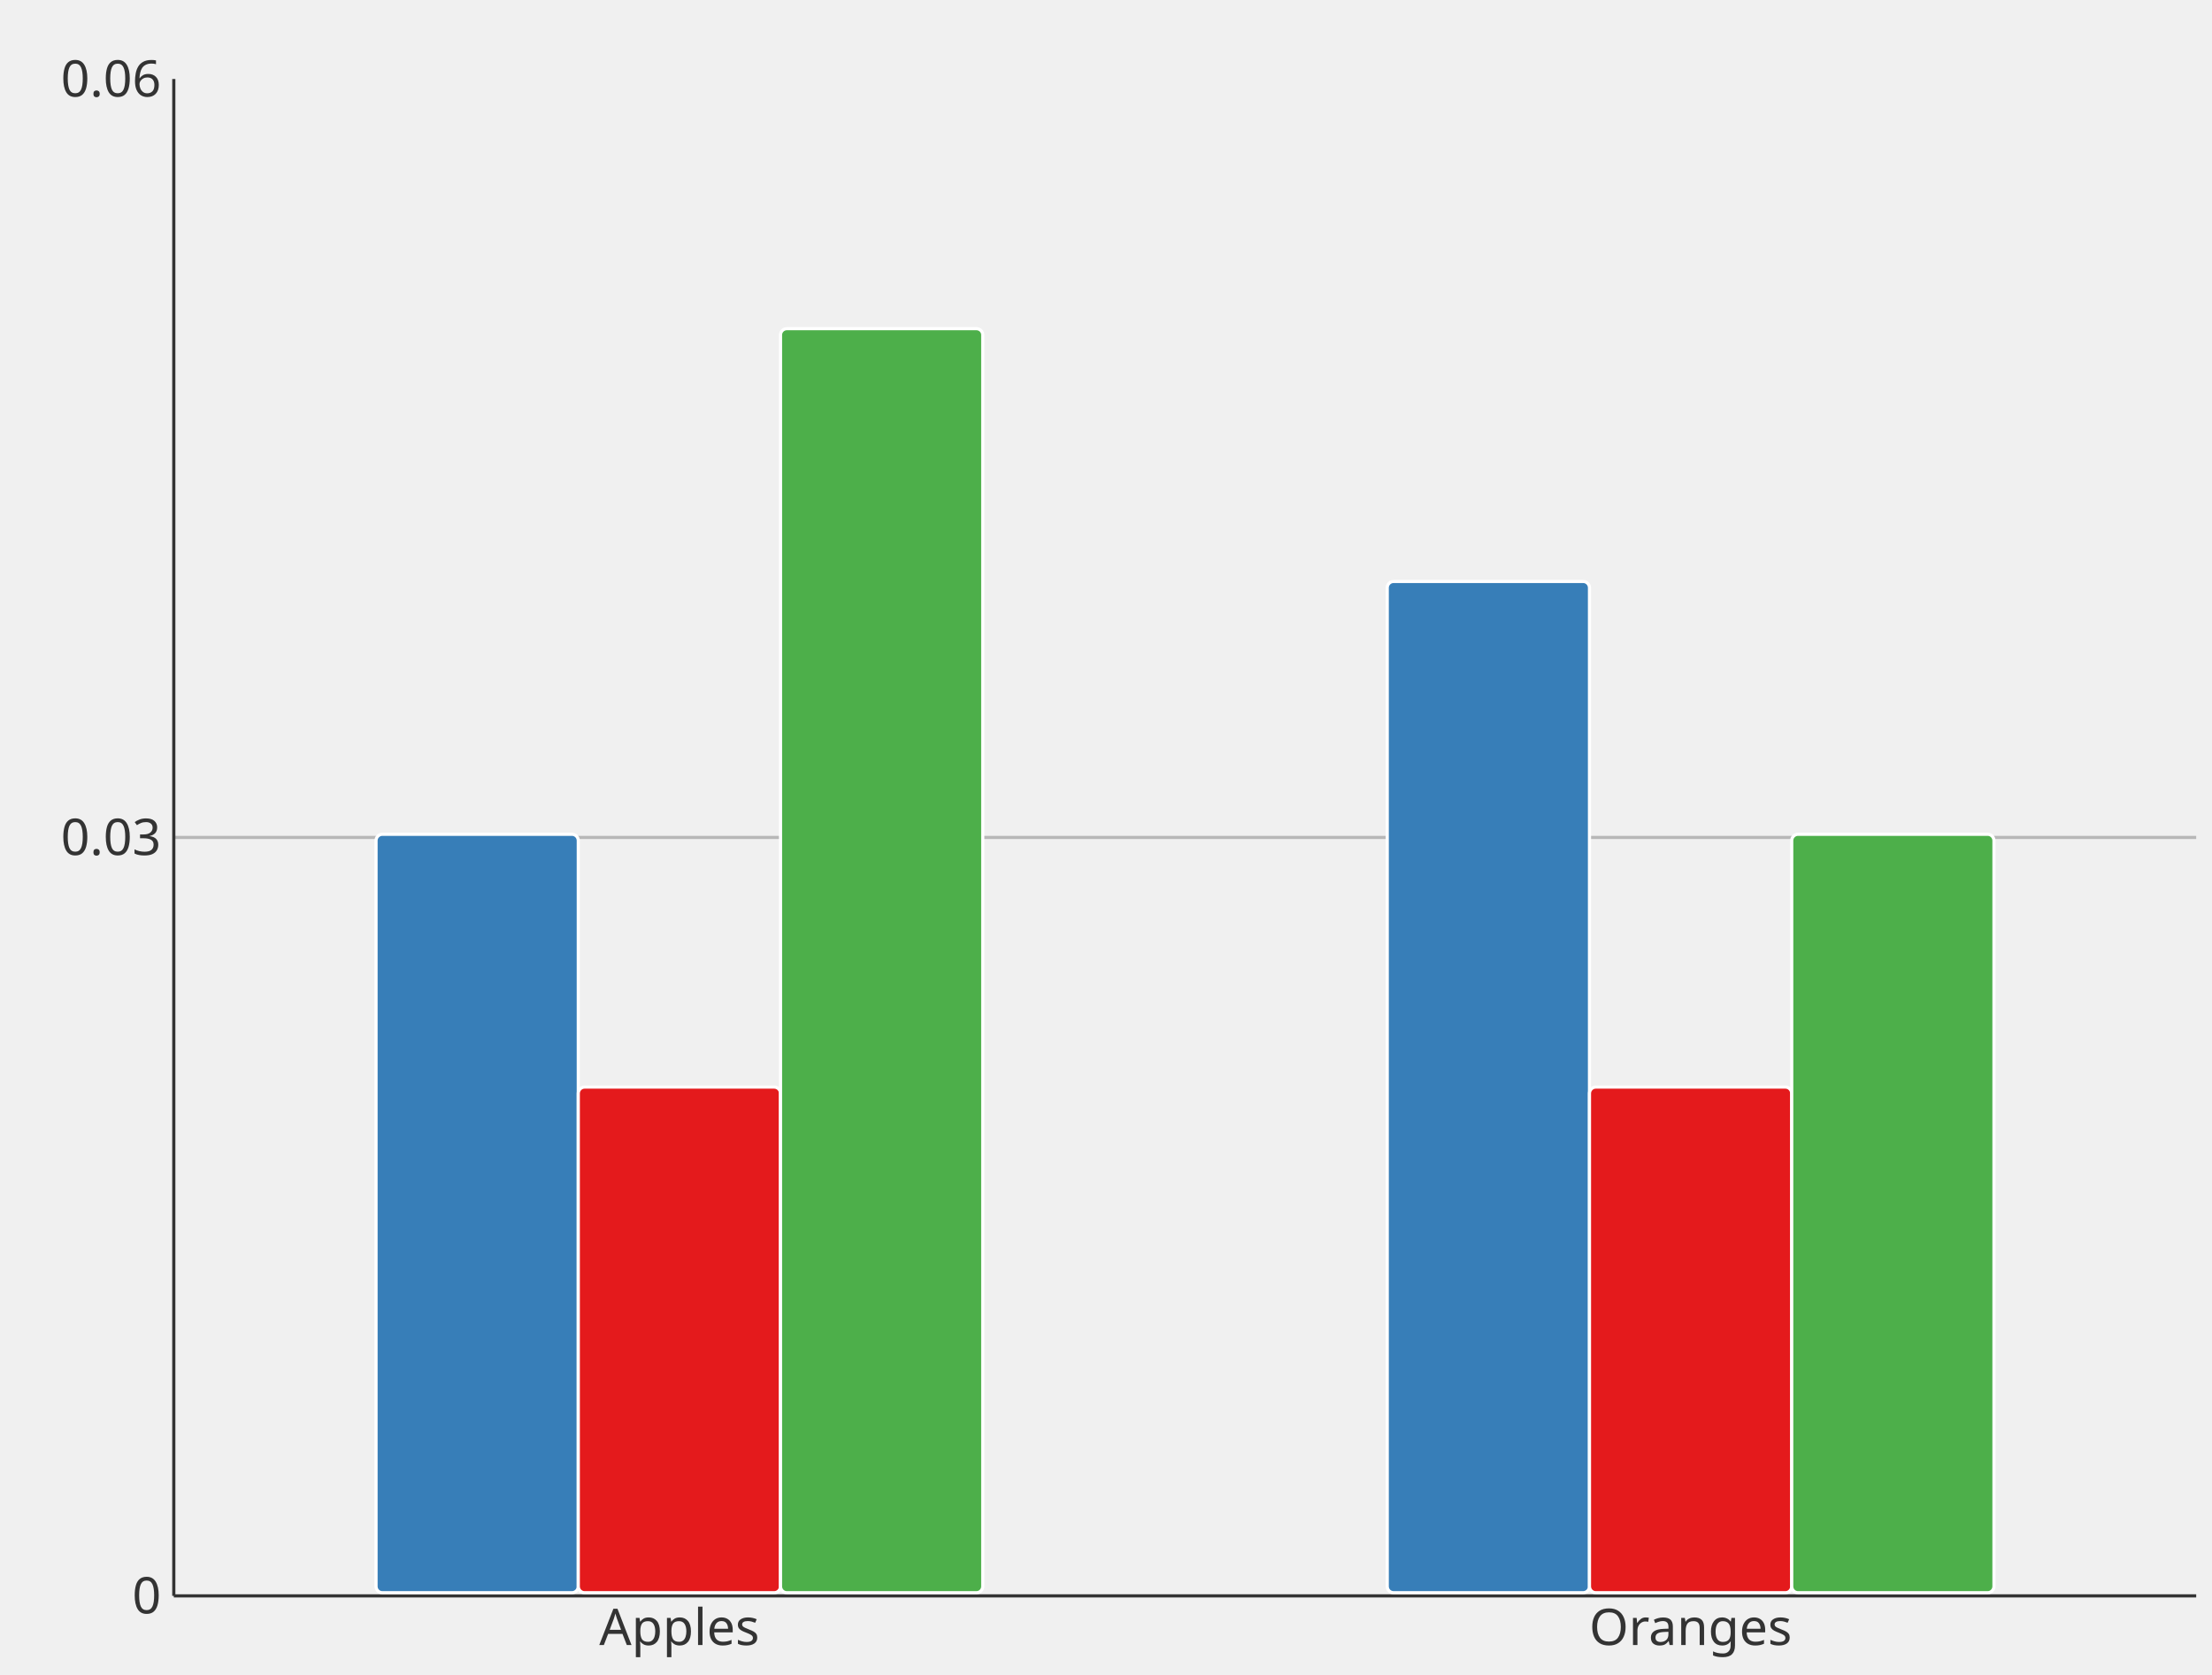
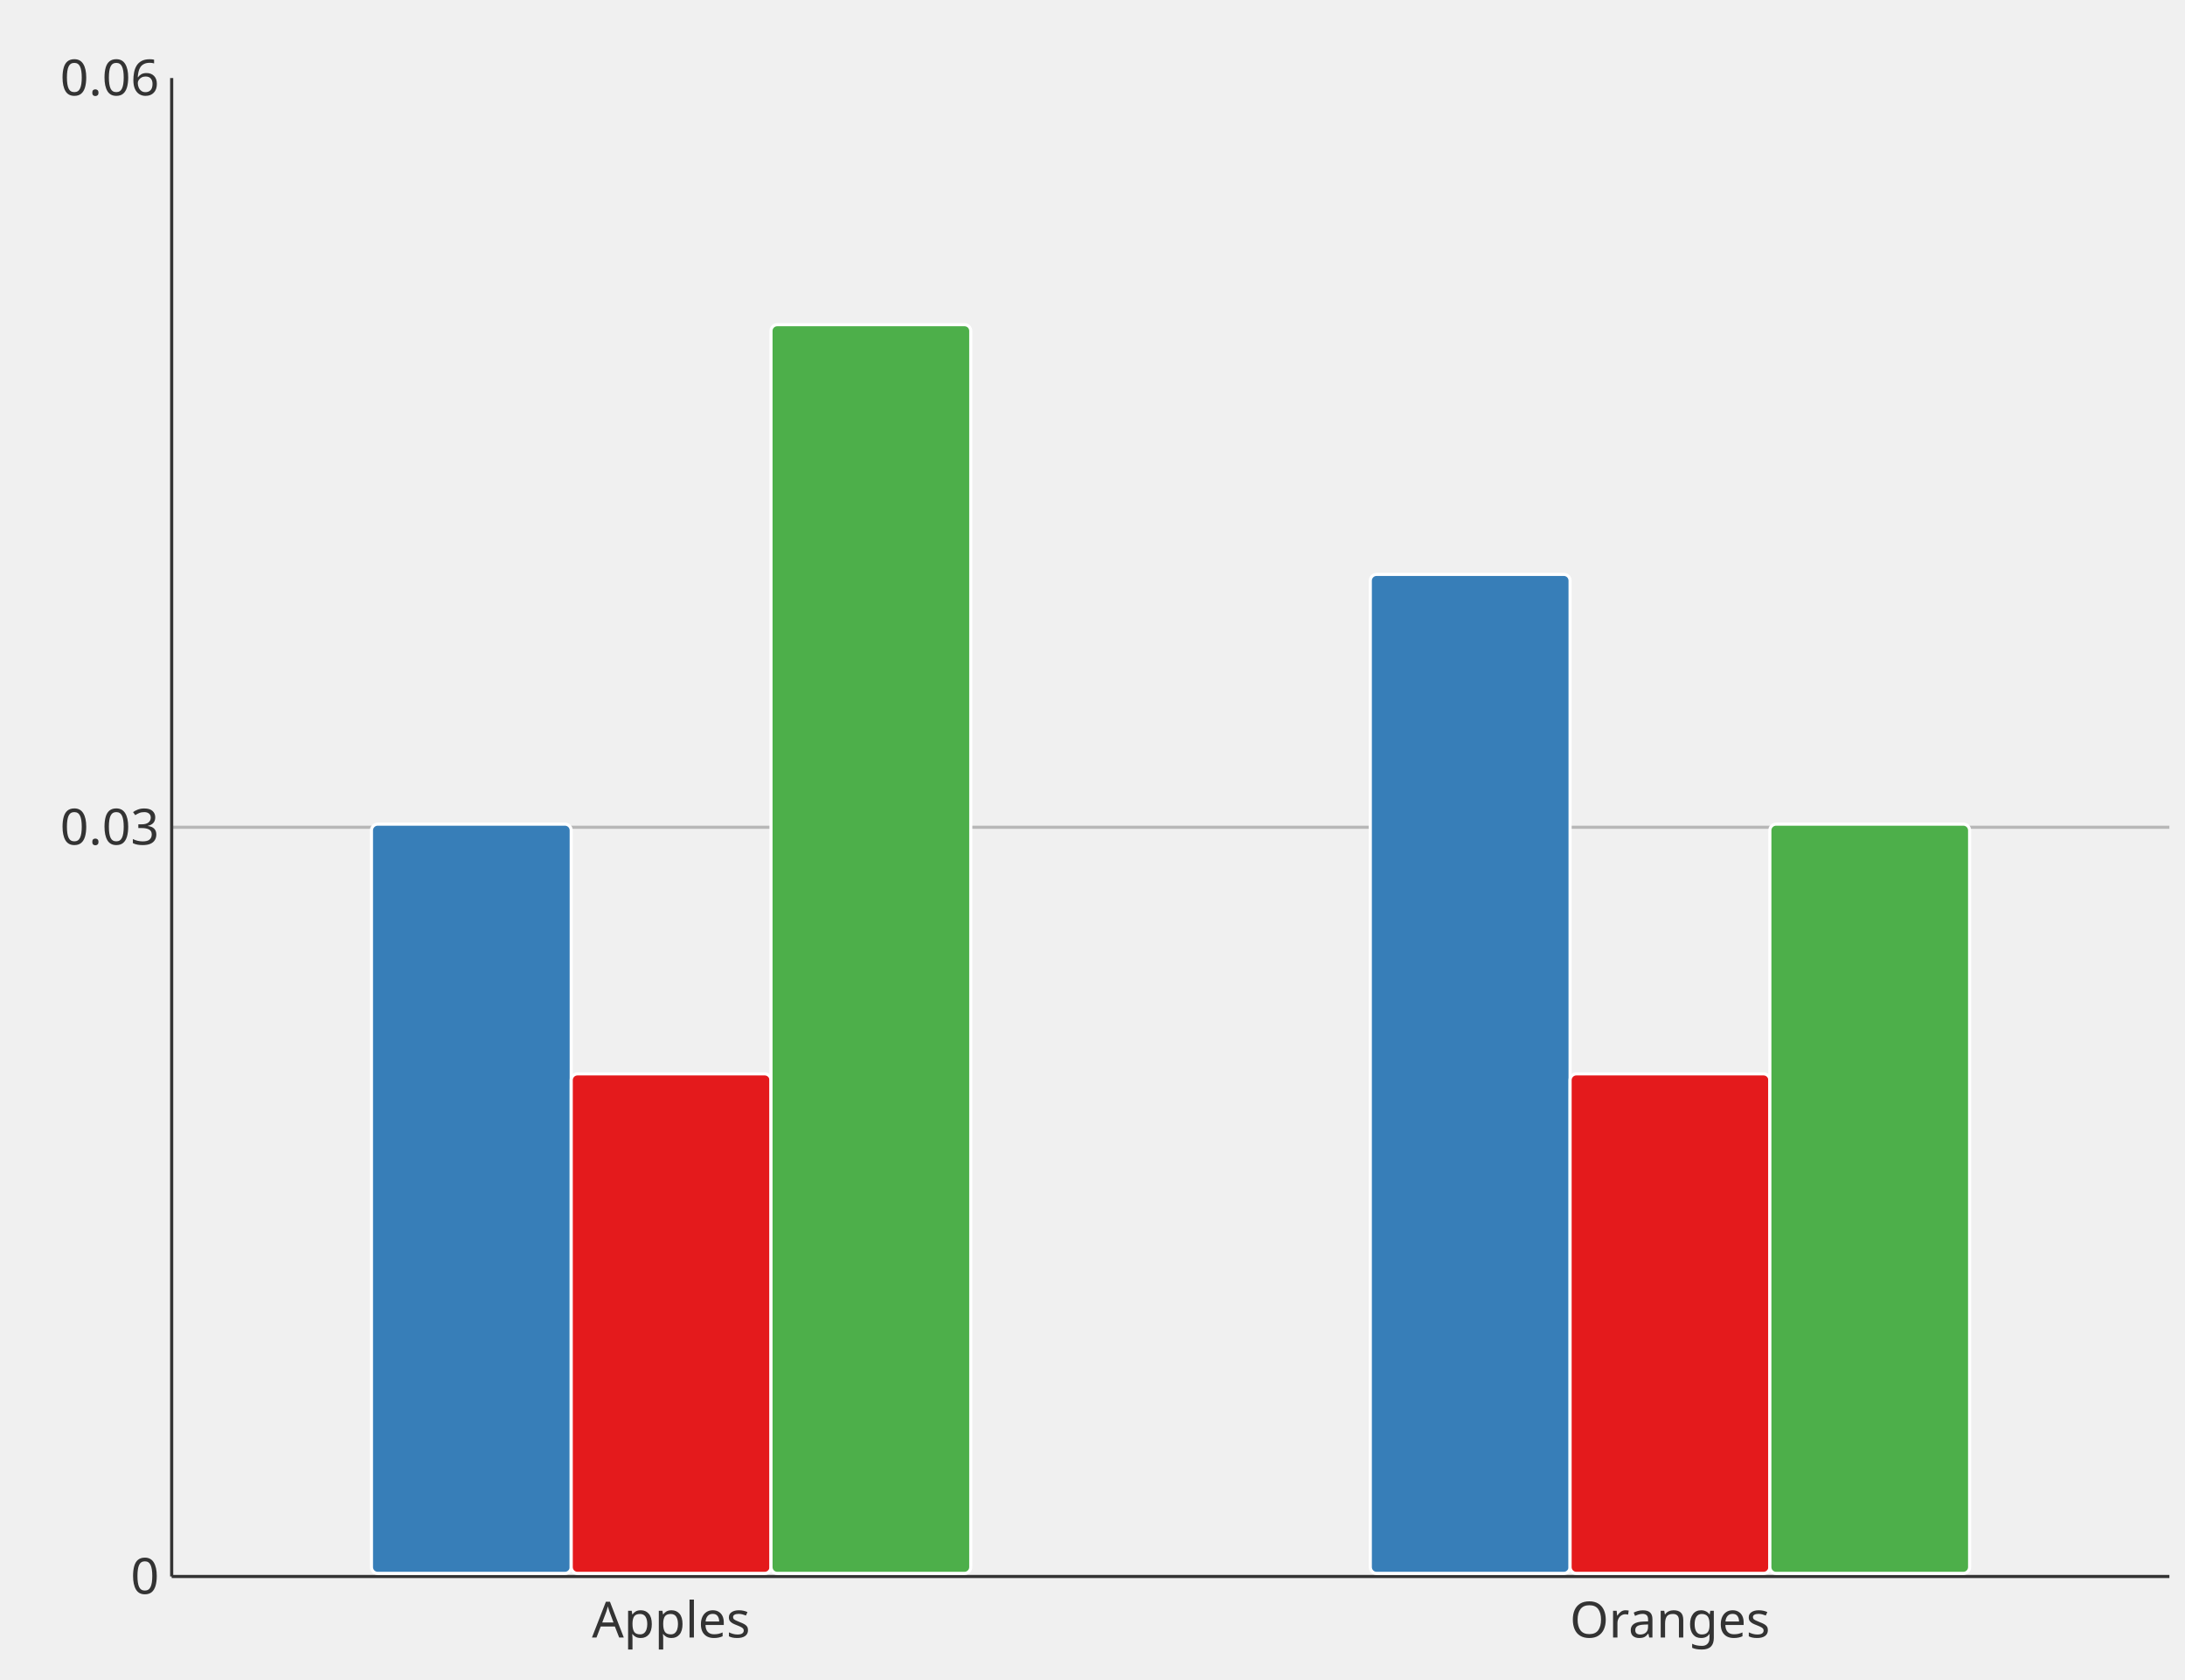
- <svg xmlns="http://www.w3.org/2000/svg" font-family="sans-serif" font-size="16" viewBox="-55 -25 700 530">
+ <svg xmlns="http://www.w3.org/2000/svg" font-family="sans-serif" font-size="16" viewBox="-55 -25 700 538">
  <style>
		@media (prefers-color-scheme: dark) {
			[fill="#333"] {fill: white}
			[stroke="#333"] {stroke: white}
		}
	</style>
  <g role="table">
    <line stroke="#333" x1="0" x2="0" y1="0" y2="480" />
    <line stroke="#333" x1="0" x2="640" y1="480" y2="480" />
    <line opacity="0.3" stroke="#333" x1="0" x2="640" y1="240" y2="240" />
    <g aria-hidden="true">
      <text dominant-baseline="middle" fill="#333" text-anchor="end" x="-4" y="480">0</text>
      <text dominant-baseline="middle" fill="#333" text-anchor="end" x="-4" y="240">0.03</text>
      <text dominant-baseline="middle" fill="#333" text-anchor="end" x="-4" y="0">0.06</text>
    </g>
    <g role="row">
-       <text dominant-baseline="middle" fill="#333" role="columnheader" text-anchor="middle" x="160" y="490">Apples</text>
-       <text dominant-baseline="middle" fill="#333" role="columnheader" text-anchor="middle" x="480" y="490">Oranges</text>
+       <text dominant-baseline="middle" fill="#333" role="columnheader" text-anchor="middle" x="160" y="494">Apples</text>
+       <text dominant-baseline="middle" fill="#333" role="columnheader" text-anchor="middle" x="480" y="494">Oranges</text>
    </g>
    <g fill="#377eb8" role="row" stroke="white">
      <rect height="240" role="cell" rx="2" ry="2" width="64" x="64" y="239">
				</rect>
      <rect height="320" role="cell" rx="2" ry="2" width="64" x="384" y="159">
				</rect>
    </g>
    <g fill="#e41a1c" role="row" stroke="white">
      <rect height="160" role="cell" rx="2" ry="2" width="64" x="128" y="319">
				</rect>
      <rect height="160" role="cell" rx="2" ry="2" width="64" x="448" y="319">
				</rect>
    </g>
    <g fill="#4daf4a" role="row" stroke="white">
      <rect height="400" role="cell" rx="2" ry="2" width="64" x="192" y="79">
				</rect>
      <rect height="240" role="cell" rx="2" ry="2" width="64" x="512" y="239">
				</rect>
    </g>
  </g>
</svg>
